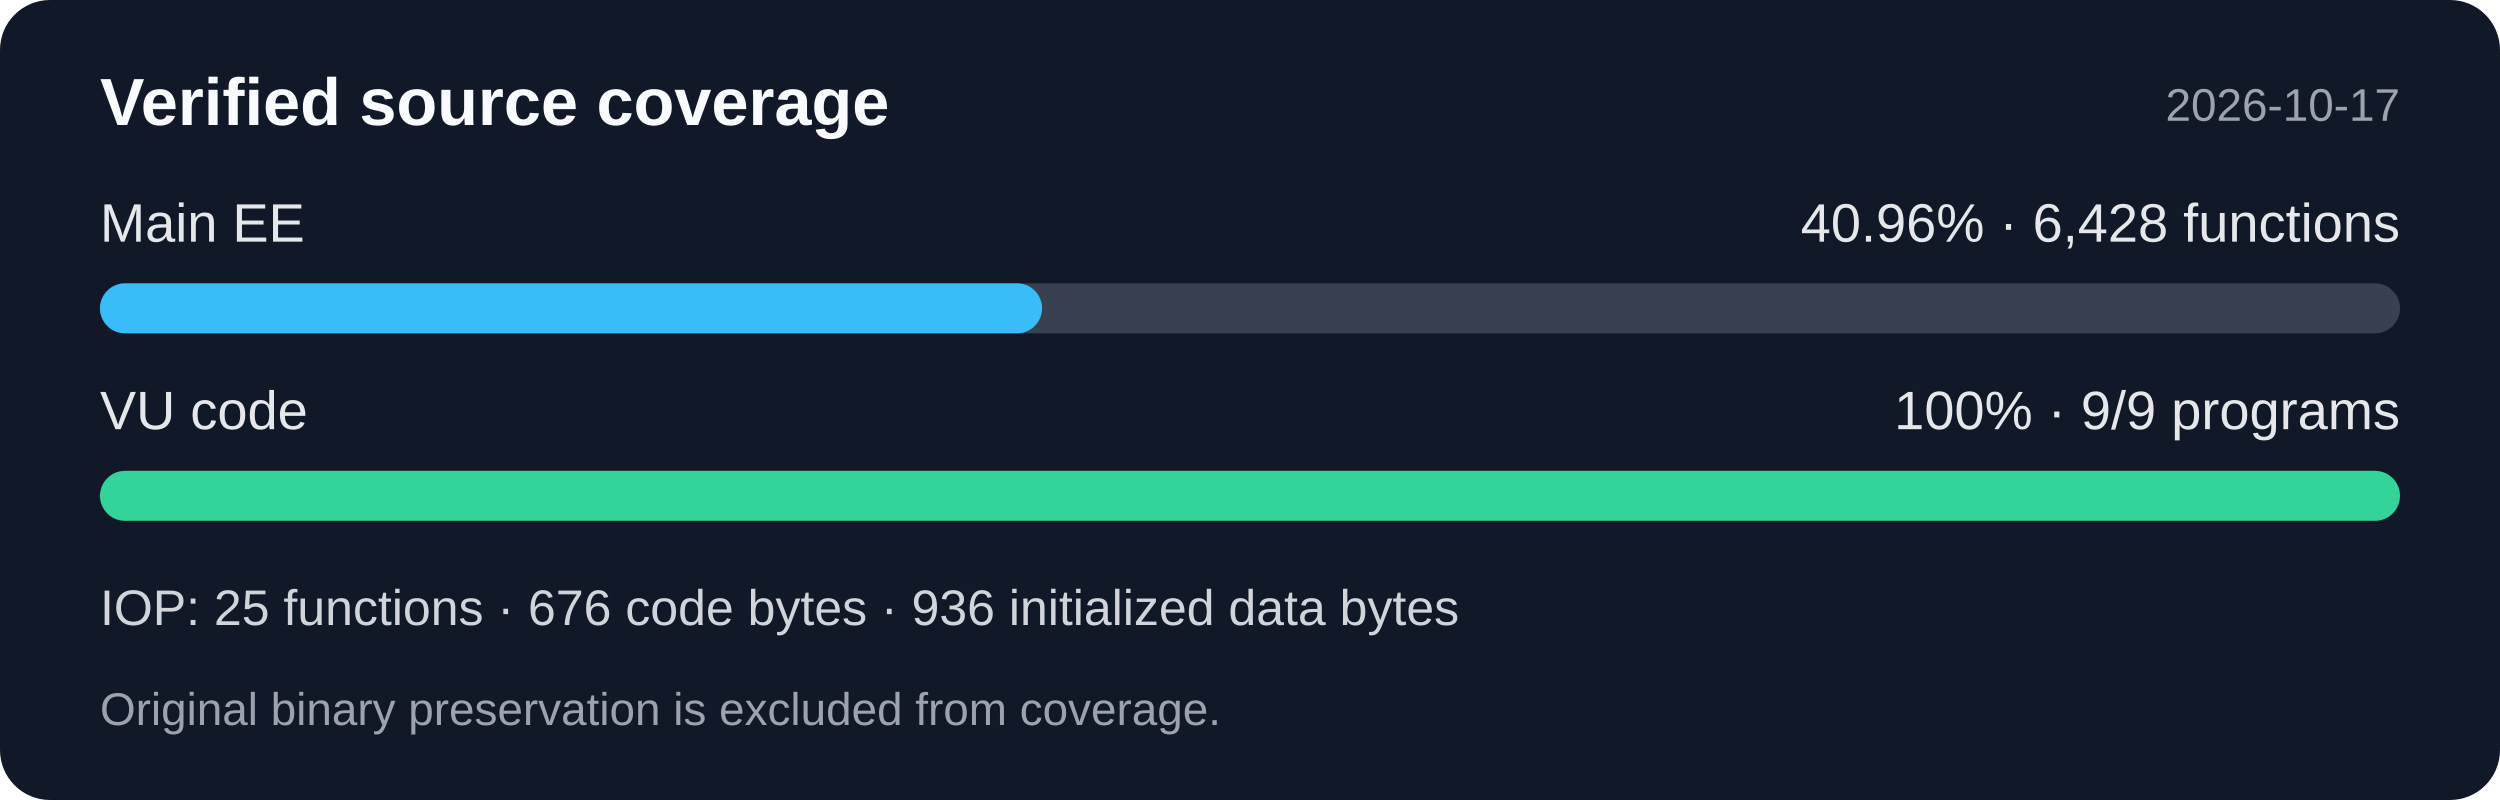
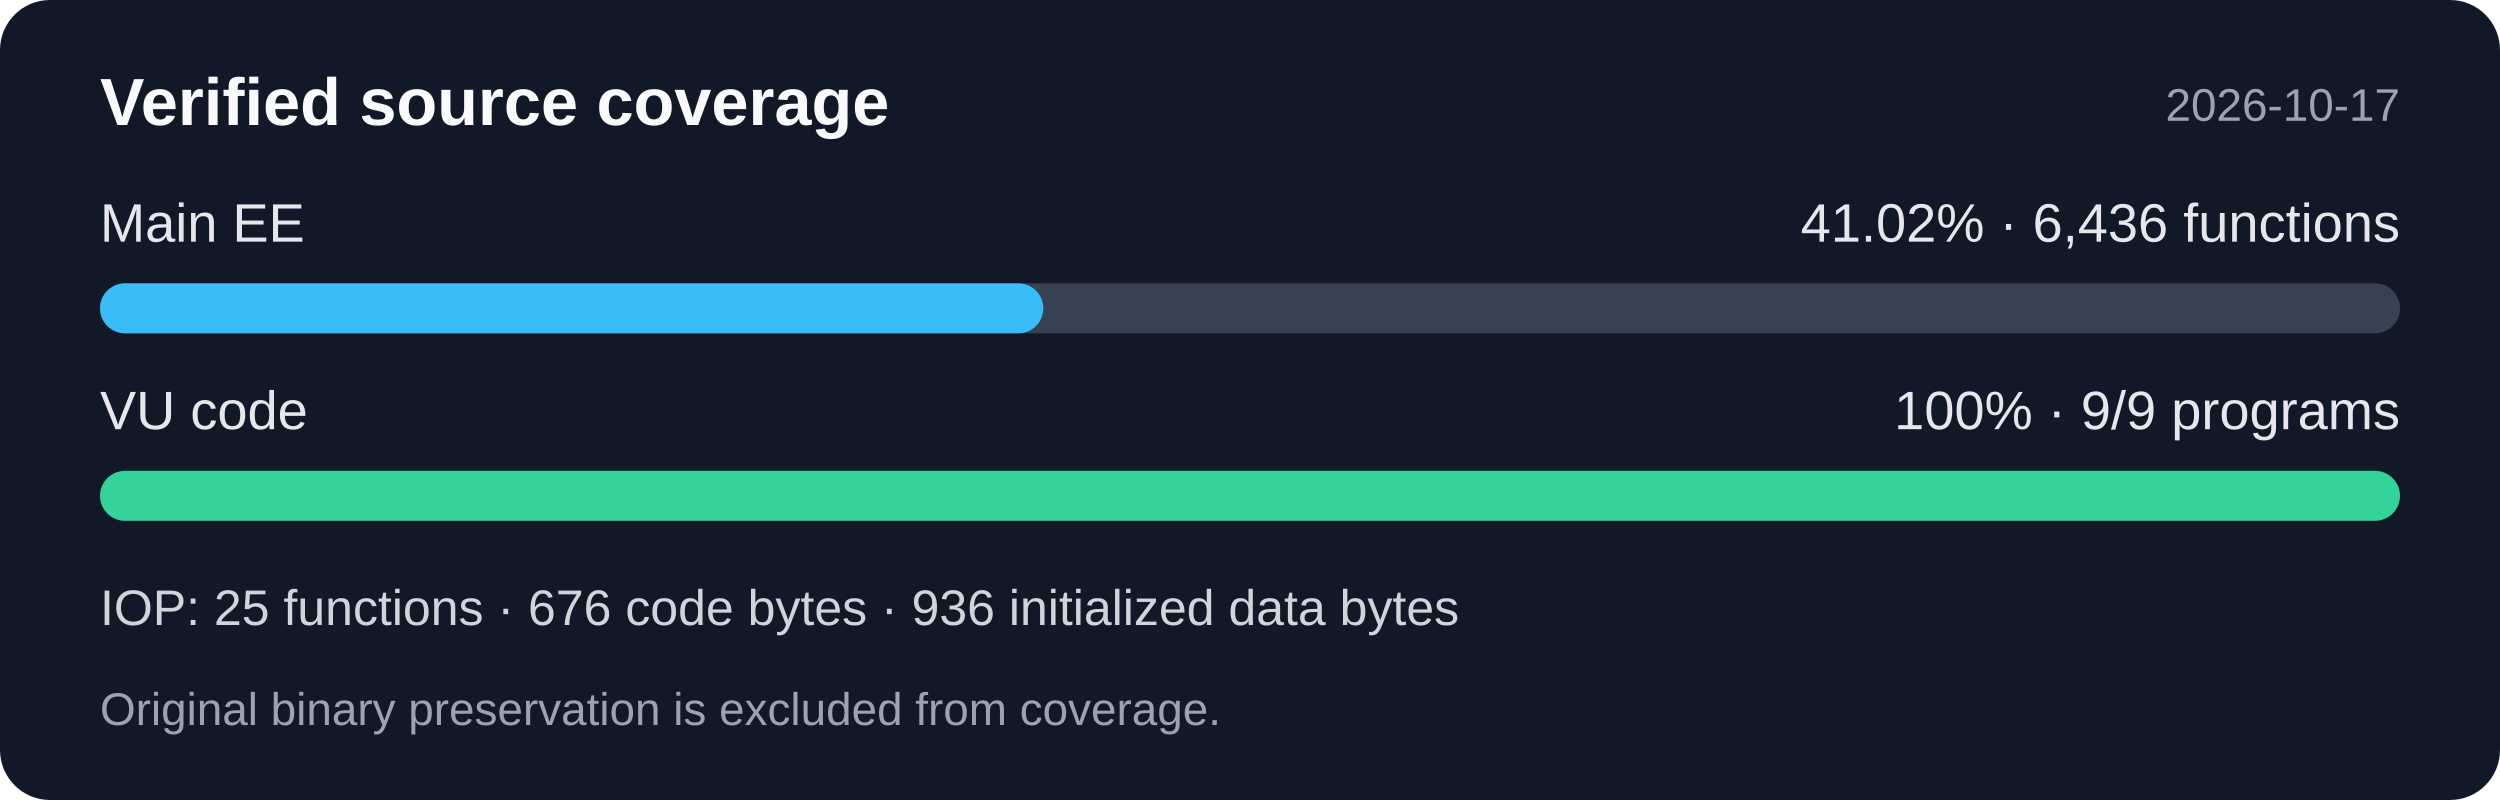
<svg xmlns="http://www.w3.org/2000/svg" width="600" height="192" viewBox="0 0 600 192" role="img" aria-labelledby="title desc">
  <rect width="600" height="192" rx="12" fill="#111827" />
  <g font-family="Segoe UI,Arial,sans-serif">
    <text x="24" y="30" fill="#f9fafb" font-size="16" font-weight="600">Verified source coverage</text>
    <text x="576" y="29" fill="#9ca3af" font-size="11" text-anchor="end">2026-10-17</text>
    <text x="24" y="58" fill="#e5e7eb" font-size="13">Main EE</text>
-     <text x="576" y="58" fill="#e5e7eb" font-size="13" text-anchor="end">40.96% · 6,428 functions</text>
+     <text x="576" y="58" fill="#e5e7eb" font-size="13" text-anchor="end">41.02% · 6,436 functions</text>
    <rect x="24" y="68" width="552" height="12" rx="6" fill="#374151" />
-     <rect x="24" y="68" width="226.099" height="12" rx="6" fill="#38bdf8" />
+     <rect x="24" y="68" width="226.403" height="12" rx="6" fill="#38bdf8" />
    <text x="24" y="103" fill="#e5e7eb" font-size="13">VU code</text>
    <text x="576" y="103" fill="#e5e7eb" font-size="13" text-anchor="end">100% · 9/9 programs</text>
    <rect x="24" y="113" width="552" height="12" rx="6" fill="#34d399" />
    <text x="24" y="150" fill="#d1d5db" font-size="12">IOP: 25 functions · 676 code bytes · 936 initialized data bytes</text>
    <text x="24" y="174" fill="#9ca3af" font-size="11">Original binary preservation is excluded from coverage.</text>
  </g>
</svg>
